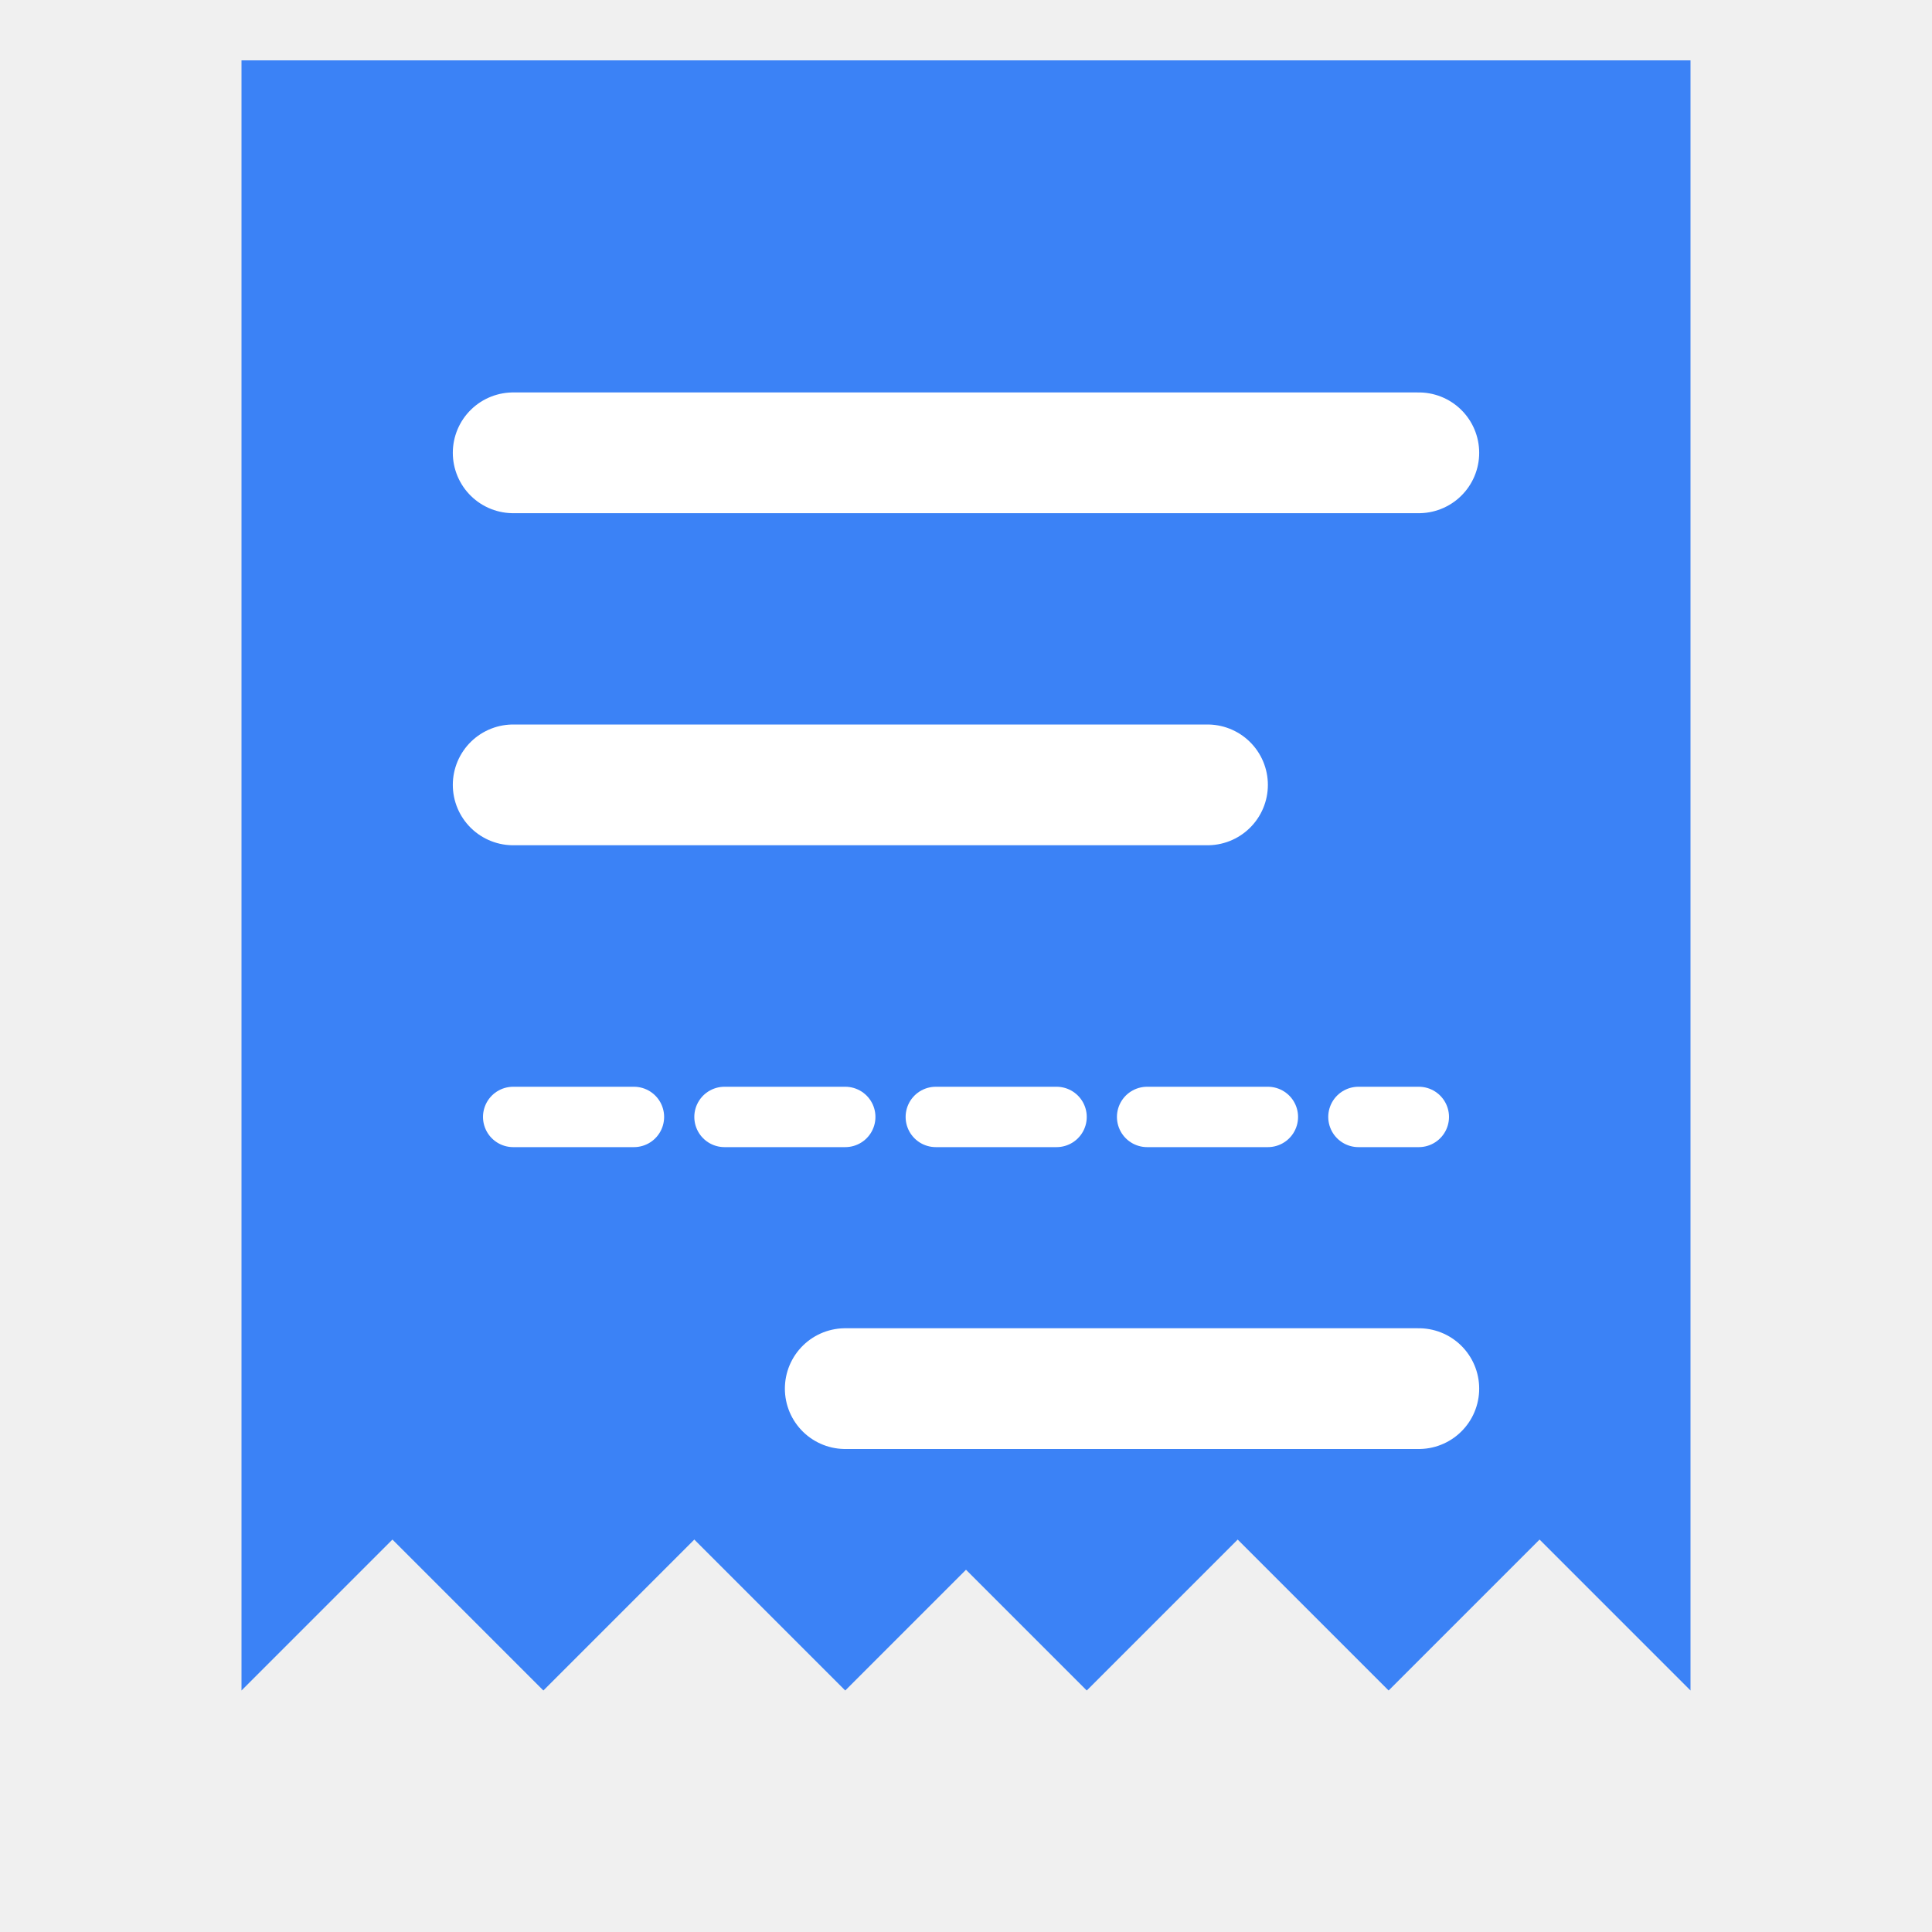
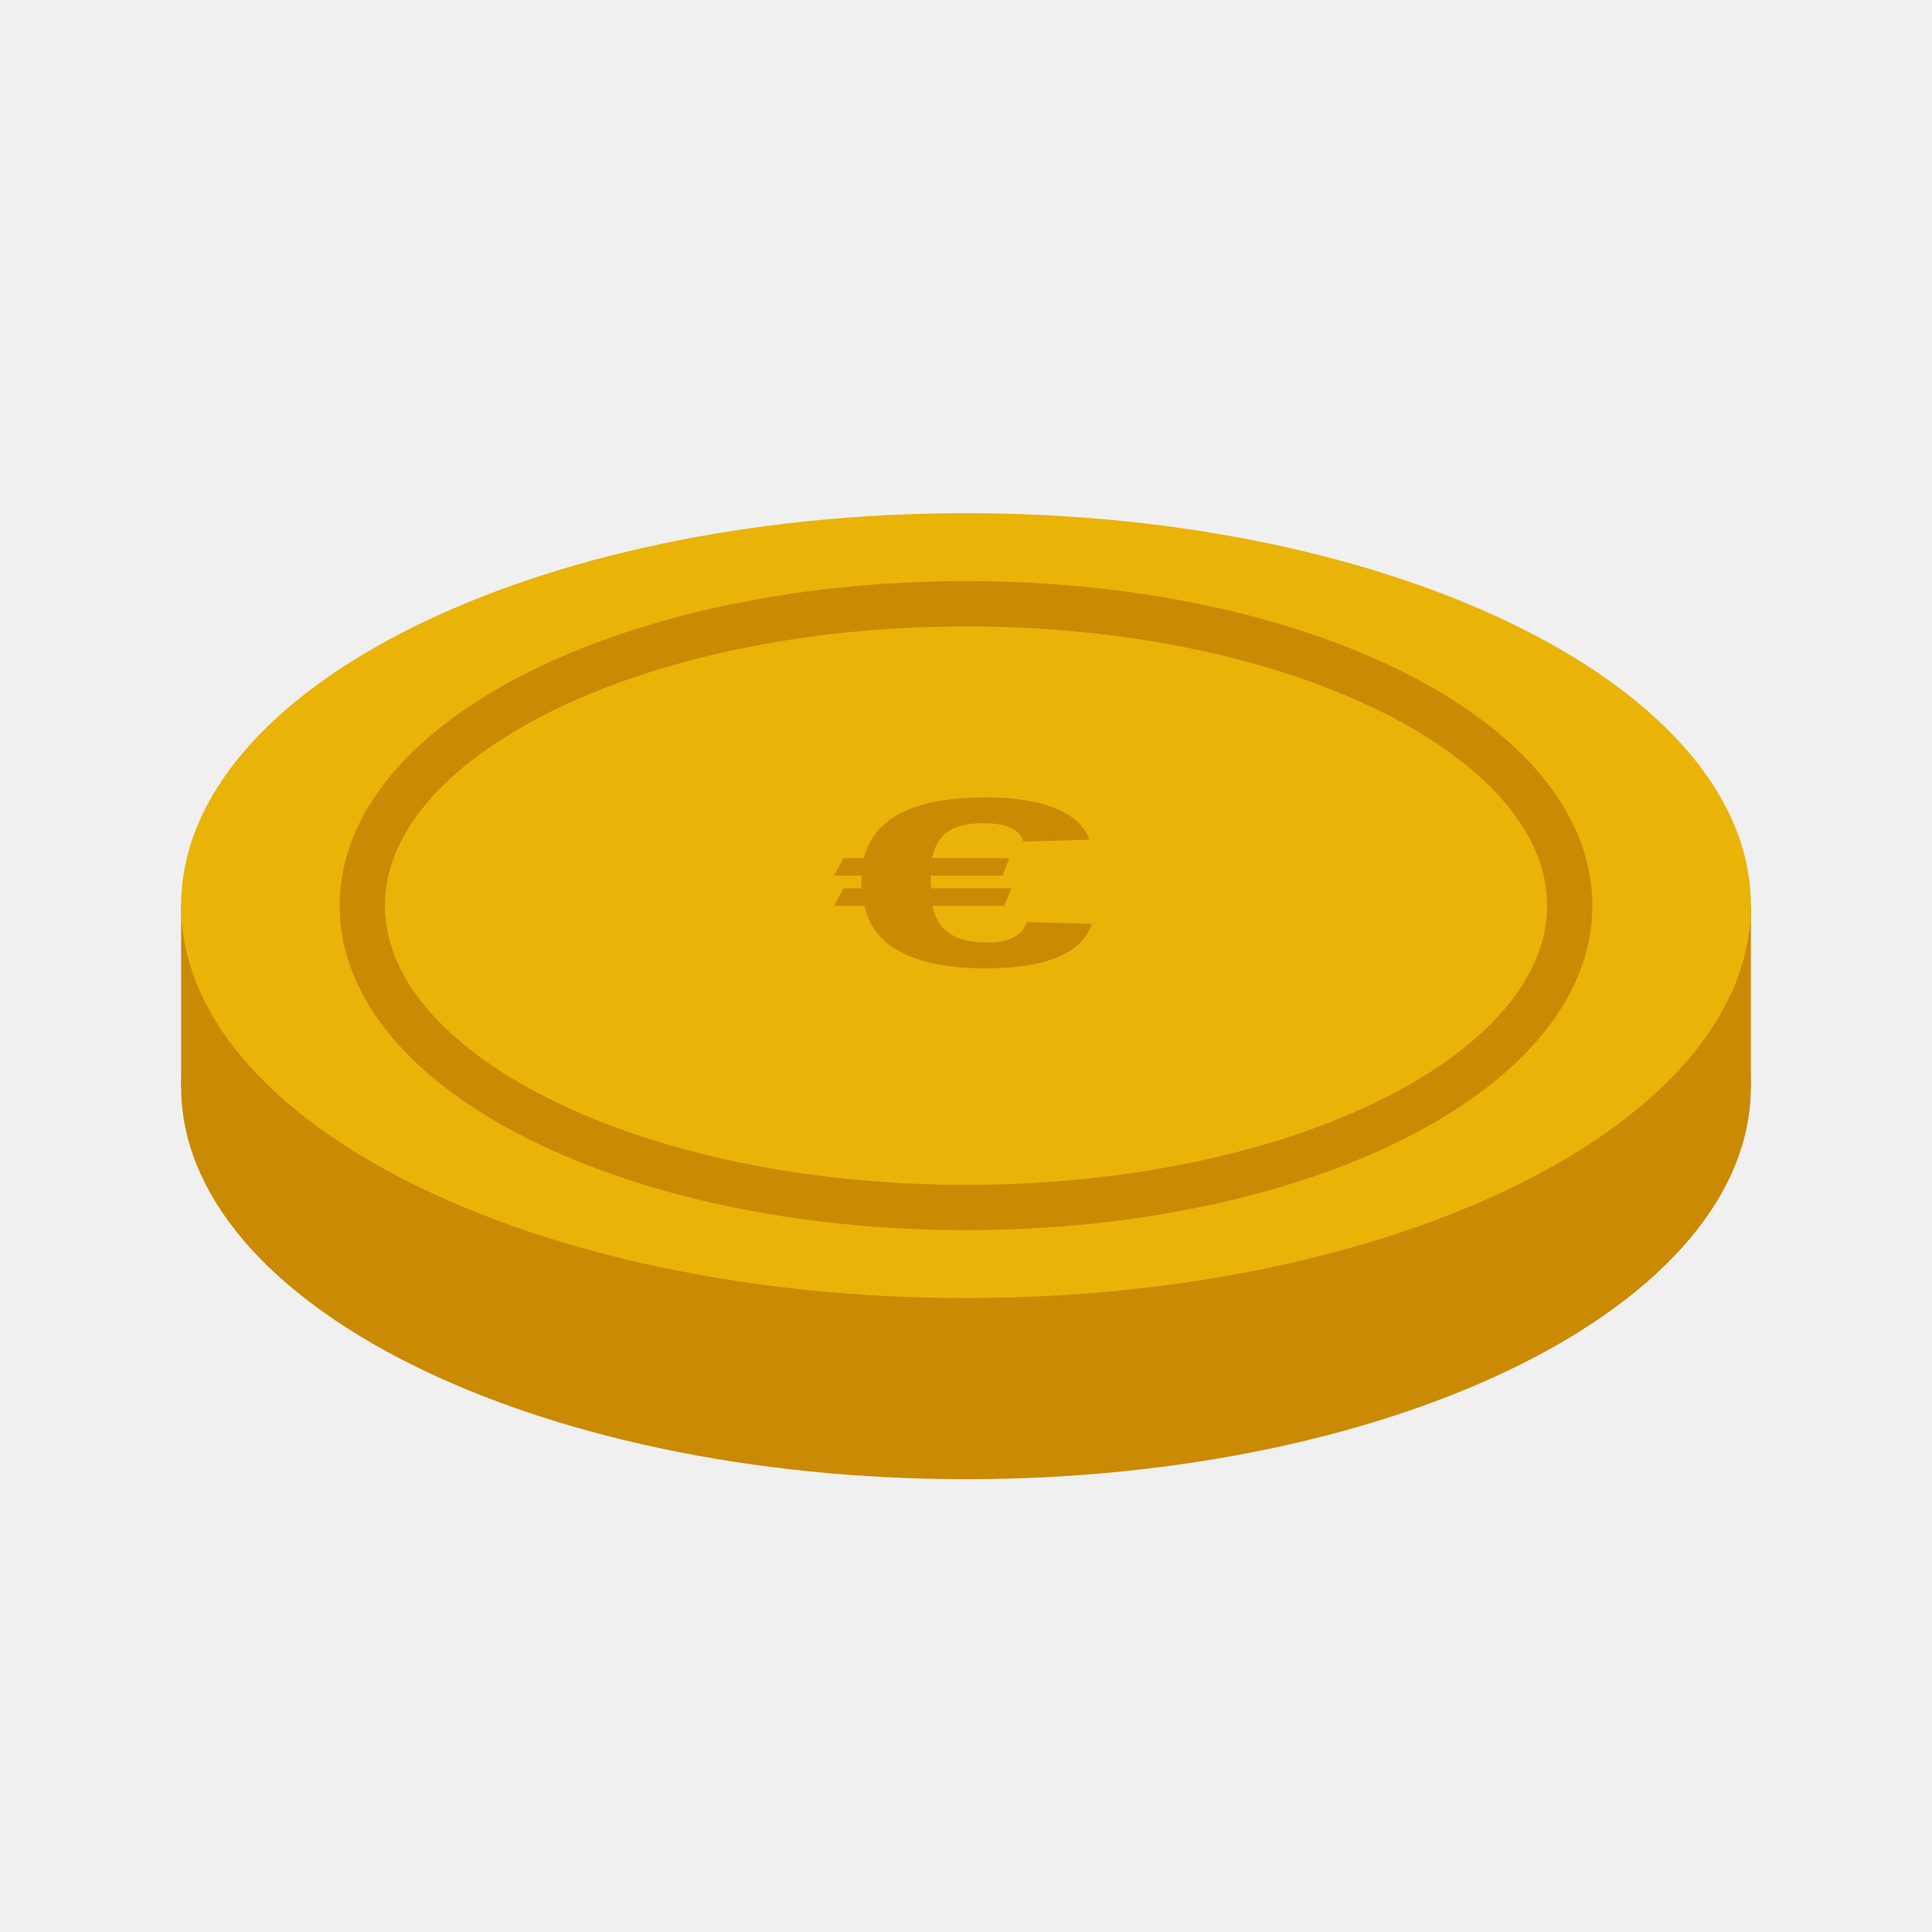
<svg xmlns="http://www.w3.org/2000/svg" width="128" height="128" viewBox="0 0 128 128">
-   <path d="M16 4 L112 4 L112 112 L102 102 L92 112 L82 102 L72 112 L64 104 L56 112 L46 102 L36 112 L26 102 L16 112 Z" fill="#3b82f6" />
-   <line x1="34" y1="30" x2="94" y2="30" stroke="#fff" stroke-width="8" stroke-linecap="round" />
-   <line x1="34" y1="52" x2="80" y2="52" stroke="#fff" stroke-width="8" stroke-linecap="round" />
-   <line x1="34" y1="74" x2="94" y2="74" stroke="#fff" stroke-width="4" stroke-dasharray="8 6" stroke-linecap="round" />
-   <line x1="56" y1="92" x2="94" y2="92" stroke="#fff" stroke-width="8" stroke-linecap="round" />
+   <ellipse cx="64" cy="72" rx="52" ry="26" fill="#ca8a04" />
+   <rect x="12" y="60" width="104" height="12" fill="#ca8a04" />
+   <ellipse cx="64" cy="60" rx="52" ry="26" fill="#eab308" />
+   <ellipse cx="64" cy="60" rx="40" ry="20" fill="none" stroke="#ca8a04" stroke-width="3" />
+   <text x="64" y="68" text-anchor="middle" font-family="Arial, sans-serif" font-weight="bold" font-size="32" fill="#ca8a04" transform="scale(1, 0.5) translate(0, 60)">€</text>
</svg>
